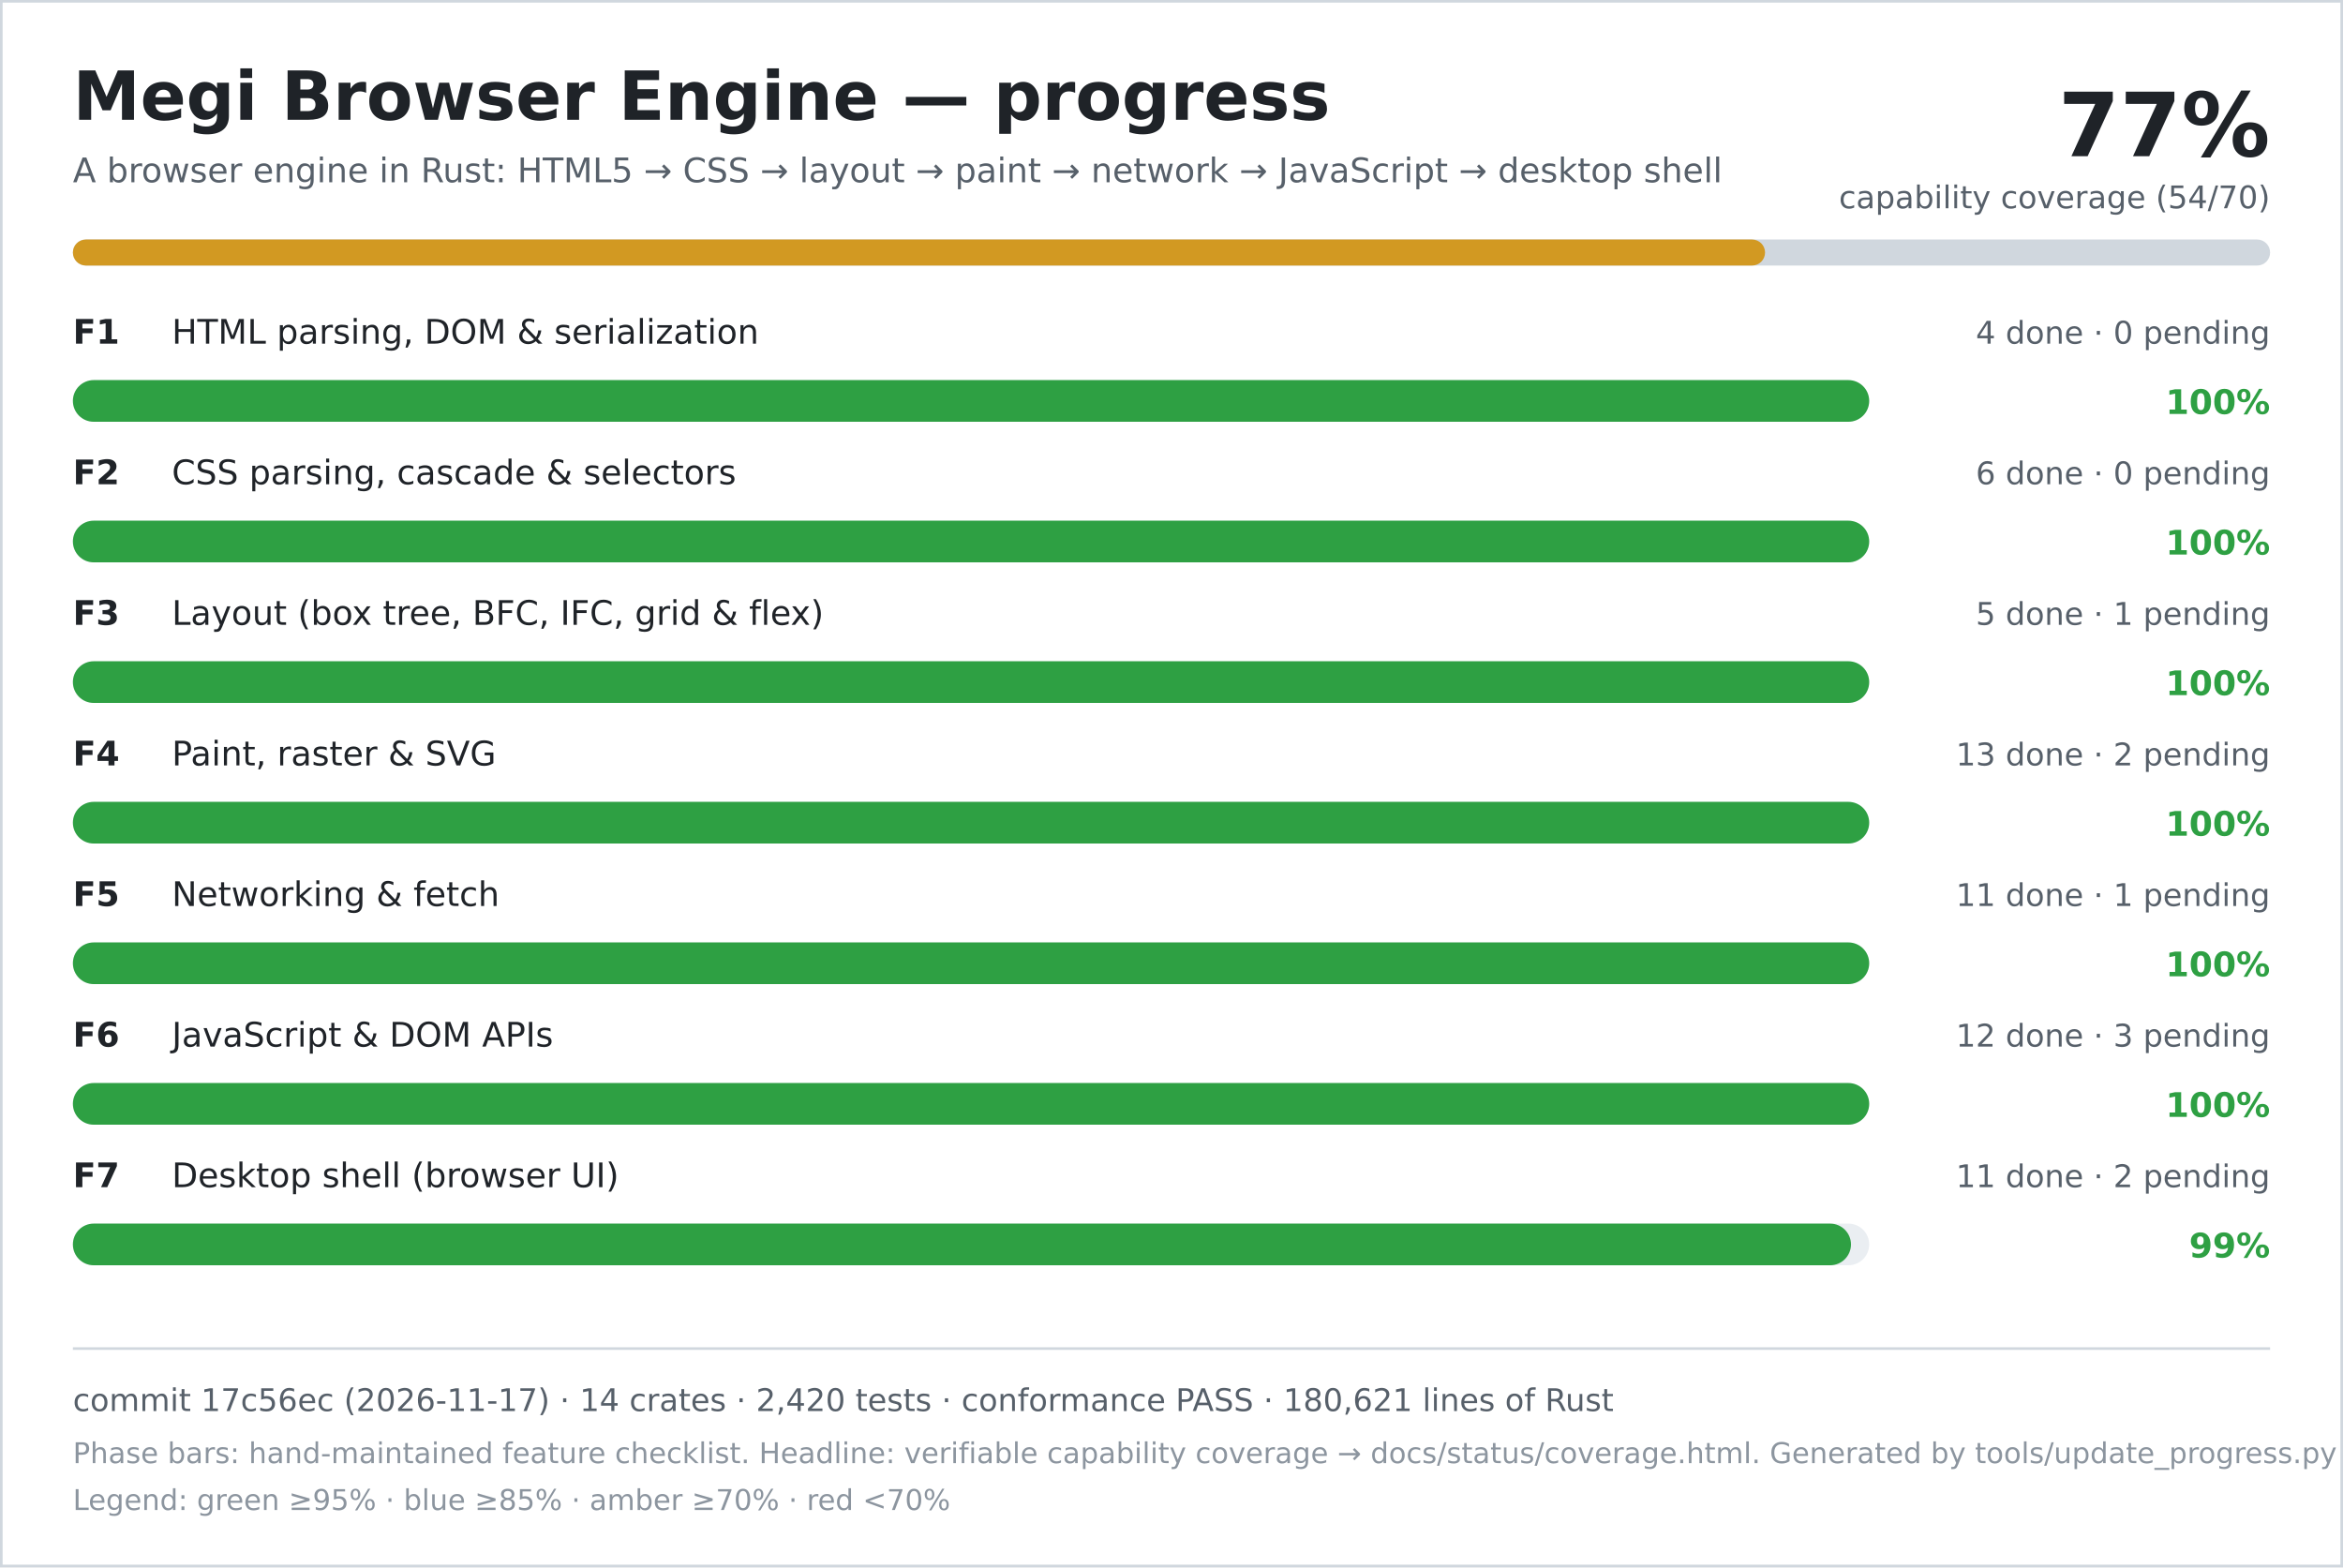
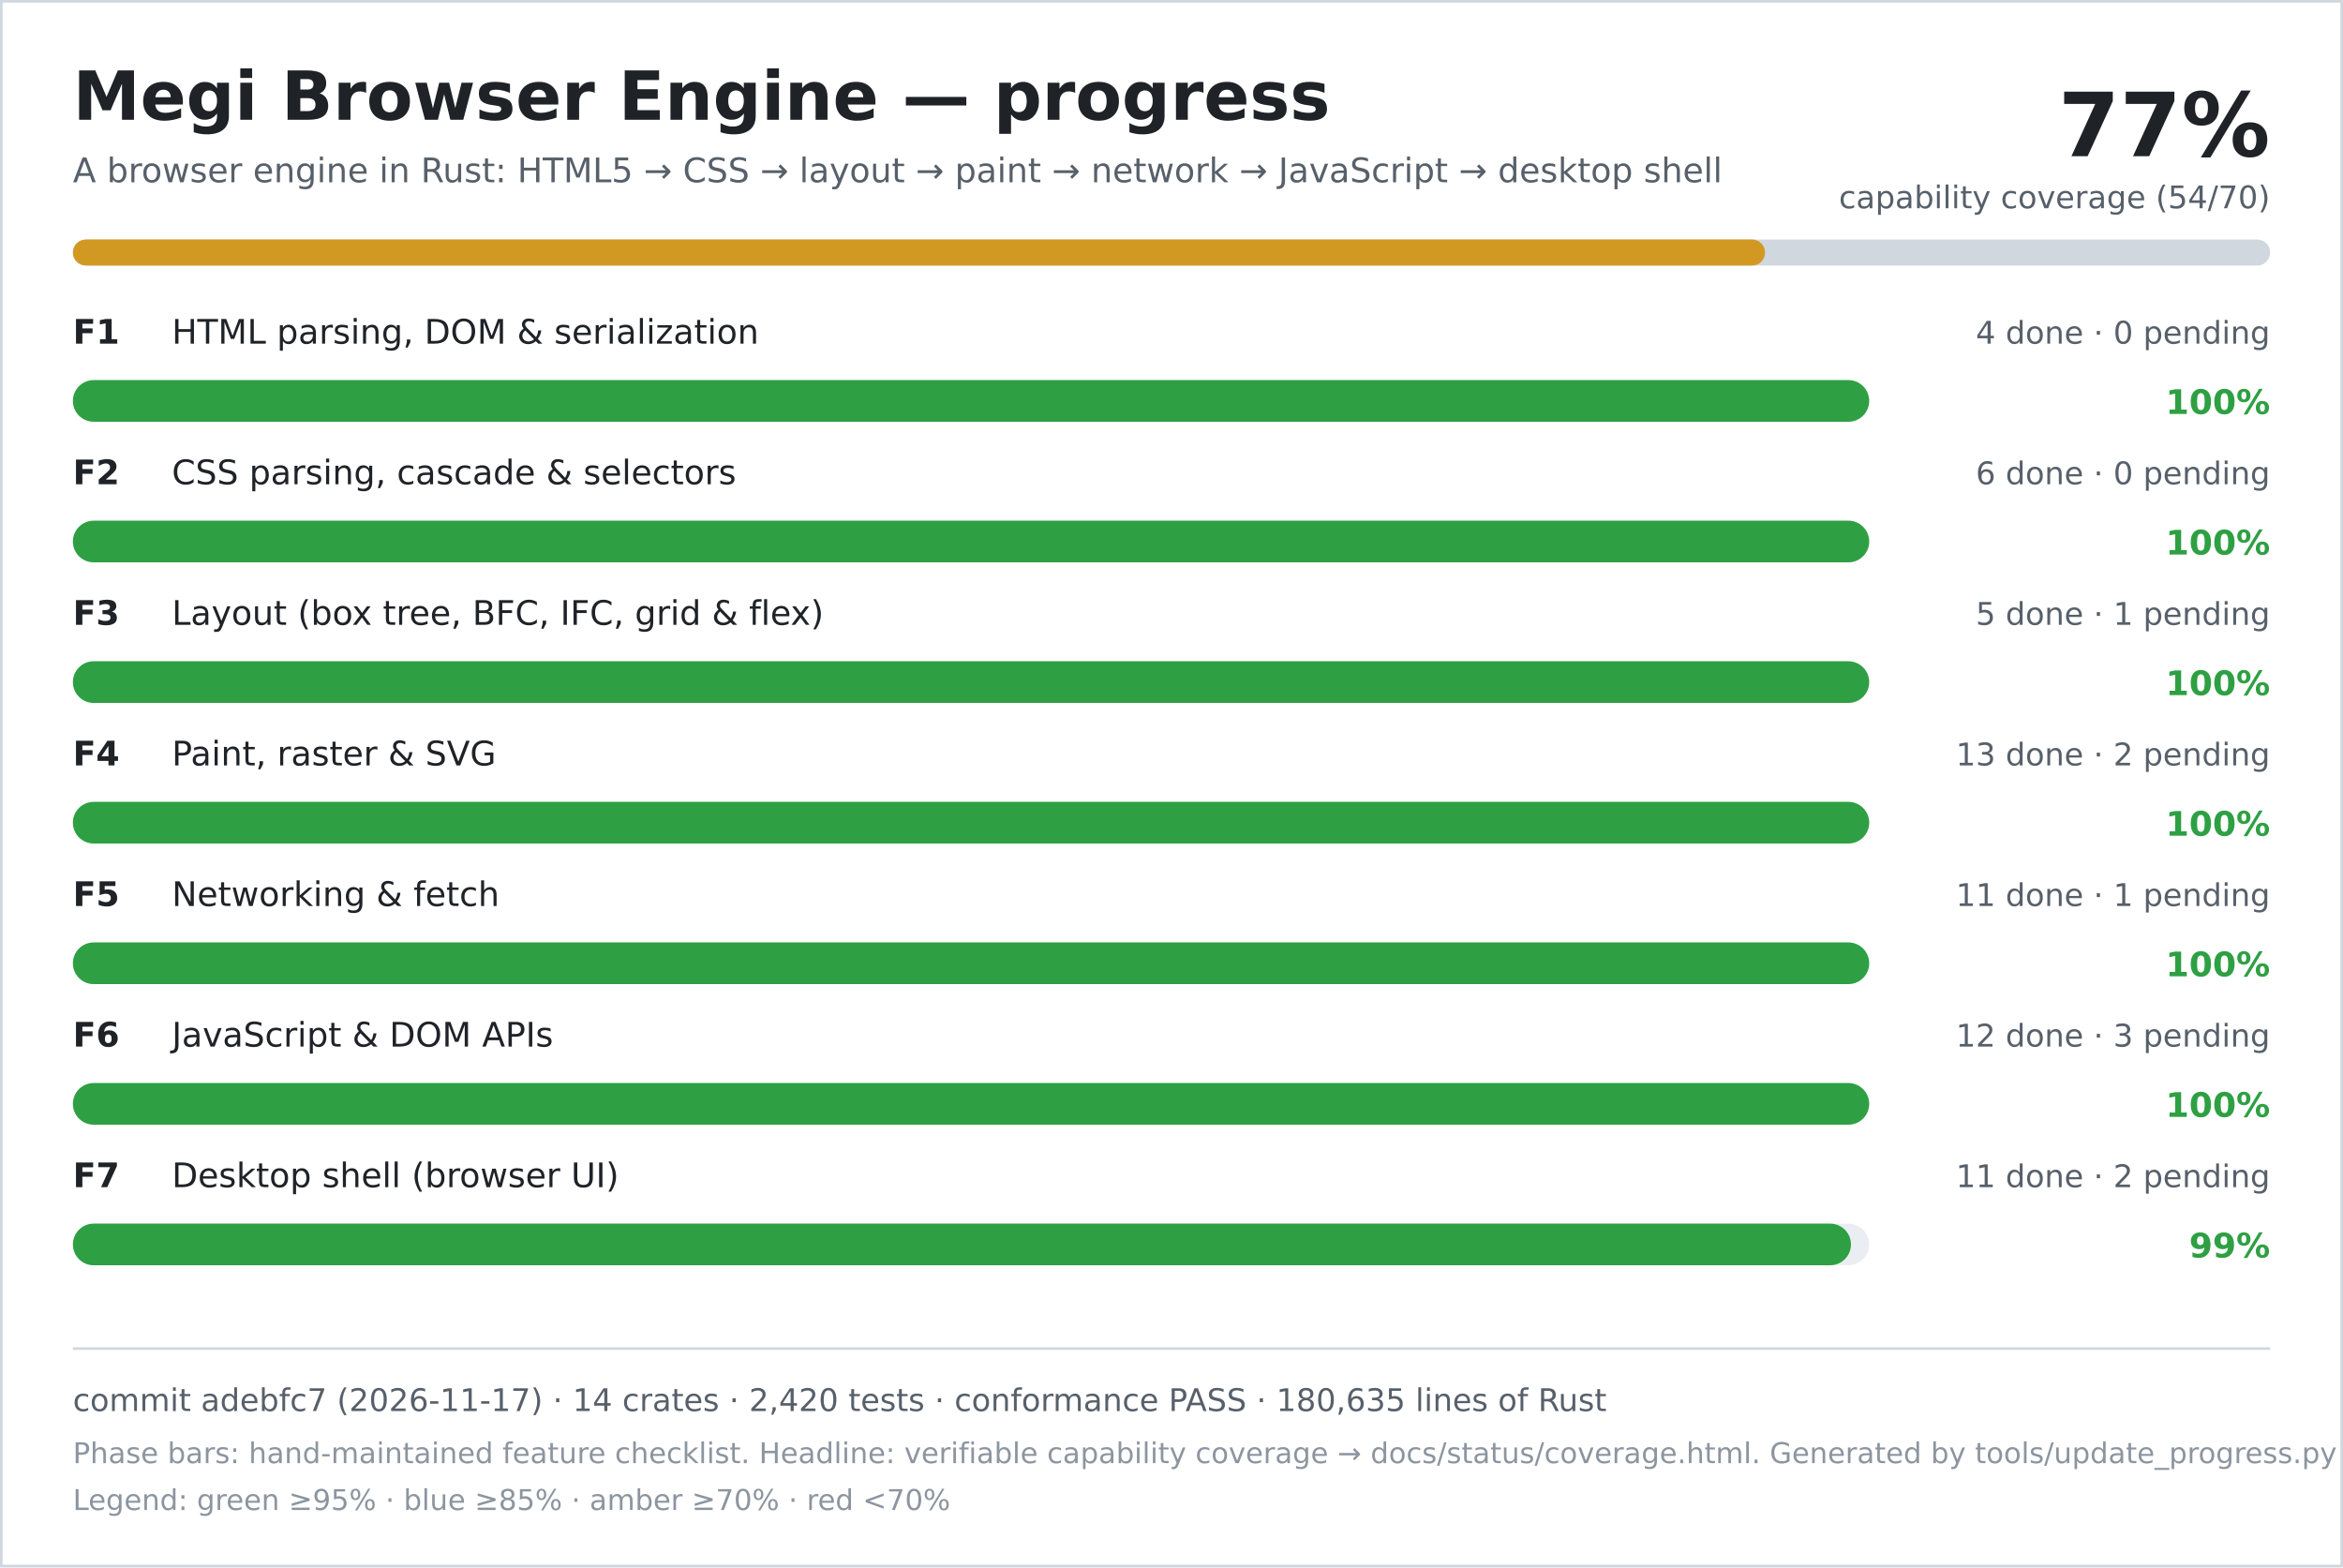
<svg xmlns="http://www.w3.org/2000/svg" width="900" height="602" viewBox="0 0 900 602" role="img" aria-labelledby="title desc">
  <rect width="900" height="602" fill="#ffffff" />
  <rect x="0.5" y="0.5" width="899" height="601" fill="none" stroke="#d0d7de" />
  <text x="28" y="46" font-family="DejaVu Sans, Verdana, sans-serif" font-size="26" font-weight="700" fill="#1f2328">Megi Browser Engine — progress</text>
  <text x="28" y="70" font-family="DejaVu Sans, Verdana, sans-serif" font-size="13" fill="#57606a">A browser engine in Rust: HTML5 → CSS → layout → paint → network → JavaScript → desktop shell</text>
  <text x="872" y="60" text-anchor="end" font-family="DejaVu Sans, Verdana, sans-serif" font-size="34" font-weight="700" fill="#1f2328">77%</text>
  <text x="872" y="80" text-anchor="end" font-family="DejaVu Sans, Verdana, sans-serif" font-size="12" fill="#57606a">capability coverage (54/70)</text>
  <rect x="28" y="92" width="844" height="10" rx="5" fill="#d0d7de" />
  <rect x="28" y="92" width="650" height="10" rx="5" fill="#d29922" />
  <text x="28" y="132" font-family="DejaVu Sans, Verdana, sans-serif" font-size="13" font-weight="700" fill="#1f2328">F1</text>
  <text x="66" y="132" font-family="DejaVu Sans, Verdana, sans-serif" font-size="13" fill="#1f2328">HTML parsing, DOM &amp; serialization</text>
  <text x="872" y="132" text-anchor="end" font-family="DejaVu Sans, Verdana, sans-serif" font-size="12" fill="#57606a">4 done · 0 pending</text>
  <rect x="28" y="146" width="690" height="16" rx="8" fill="#eaeef2" />
  <rect x="28" y="146" width="690" height="16" rx="8" fill="#2ea043" />
  <text x="872" y="159" text-anchor="end" font-family="DejaVu Sans, Verdana, sans-serif" font-size="13" font-weight="700" fill="#2ea043">100%</text>
  <text x="28" y="186" font-family="DejaVu Sans, Verdana, sans-serif" font-size="13" font-weight="700" fill="#1f2328">F2</text>
  <text x="66" y="186" font-family="DejaVu Sans, Verdana, sans-serif" font-size="13" fill="#1f2328">CSS parsing, cascade &amp; selectors</text>
  <text x="872" y="186" text-anchor="end" font-family="DejaVu Sans, Verdana, sans-serif" font-size="12" fill="#57606a">6 done · 0 pending</text>
  <rect x="28" y="200" width="690" height="16" rx="8" fill="#eaeef2" />
  <rect x="28" y="200" width="690" height="16" rx="8" fill="#2ea043" />
  <text x="872" y="213" text-anchor="end" font-family="DejaVu Sans, Verdana, sans-serif" font-size="13" font-weight="700" fill="#2ea043">100%</text>
  <text x="28" y="240" font-family="DejaVu Sans, Verdana, sans-serif" font-size="13" font-weight="700" fill="#1f2328">F3</text>
  <text x="66" y="240" font-family="DejaVu Sans, Verdana, sans-serif" font-size="13" fill="#1f2328">Layout (box tree, BFC, IFC, grid &amp; flex)</text>
  <text x="872" y="240" text-anchor="end" font-family="DejaVu Sans, Verdana, sans-serif" font-size="12" fill="#57606a">5 done · 1 pending</text>
  <rect x="28" y="254" width="690" height="16" rx="8" fill="#eaeef2" />
  <rect x="28" y="254" width="690" height="16" rx="8" fill="#2ea043" />
  <text x="872" y="267" text-anchor="end" font-family="DejaVu Sans, Verdana, sans-serif" font-size="13" font-weight="700" fill="#2ea043">100%</text>
  <text x="28" y="294" font-family="DejaVu Sans, Verdana, sans-serif" font-size="13" font-weight="700" fill="#1f2328">F4</text>
  <text x="66" y="294" font-family="DejaVu Sans, Verdana, sans-serif" font-size="13" fill="#1f2328">Paint, raster &amp; SVG</text>
  <text x="872" y="294" text-anchor="end" font-family="DejaVu Sans, Verdana, sans-serif" font-size="12" fill="#57606a">13 done · 2 pending</text>
  <rect x="28" y="308" width="690" height="16" rx="8" fill="#eaeef2" />
  <rect x="28" y="308" width="690" height="16" rx="8" fill="#2ea043" />
  <text x="872" y="321" text-anchor="end" font-family="DejaVu Sans, Verdana, sans-serif" font-size="13" font-weight="700" fill="#2ea043">100%</text>
  <text x="28" y="348" font-family="DejaVu Sans, Verdana, sans-serif" font-size="13" font-weight="700" fill="#1f2328">F5</text>
  <text x="66" y="348" font-family="DejaVu Sans, Verdana, sans-serif" font-size="13" fill="#1f2328">Networking &amp; fetch</text>
  <text x="872" y="348" text-anchor="end" font-family="DejaVu Sans, Verdana, sans-serif" font-size="12" fill="#57606a">11 done · 1 pending</text>
  <rect x="28" y="362" width="690" height="16" rx="8" fill="#eaeef2" />
  <rect x="28" y="362" width="690" height="16" rx="8" fill="#2ea043" />
  <text x="872" y="375" text-anchor="end" font-family="DejaVu Sans, Verdana, sans-serif" font-size="13" font-weight="700" fill="#2ea043">100%</text>
  <text x="28" y="402" font-family="DejaVu Sans, Verdana, sans-serif" font-size="13" font-weight="700" fill="#1f2328">F6</text>
  <text x="66" y="402" font-family="DejaVu Sans, Verdana, sans-serif" font-size="13" fill="#1f2328">JavaScript &amp; DOM APIs</text>
  <text x="872" y="402" text-anchor="end" font-family="DejaVu Sans, Verdana, sans-serif" font-size="12" fill="#57606a">12 done · 3 pending</text>
  <rect x="28" y="416" width="690" height="16" rx="8" fill="#eaeef2" />
  <rect x="28" y="416" width="690" height="16" rx="8" fill="#2ea043" />
  <text x="872" y="429" text-anchor="end" font-family="DejaVu Sans, Verdana, sans-serif" font-size="13" font-weight="700" fill="#2ea043">100%</text>
  <text x="28" y="456" font-family="DejaVu Sans, Verdana, sans-serif" font-size="13" font-weight="700" fill="#1f2328">F7</text>
  <text x="66" y="456" font-family="DejaVu Sans, Verdana, sans-serif" font-size="13" fill="#1f2328">Desktop shell (browser UI)</text>
  <text x="872" y="456" text-anchor="end" font-family="DejaVu Sans, Verdana, sans-serif" font-size="12" fill="#57606a">11 done · 2 pending</text>
  <rect x="28" y="470" width="690" height="16" rx="8" fill="#eaeef2" />
  <rect x="28" y="470" width="683" height="16" rx="8" fill="#2ea043" />
  <text x="872" y="483" text-anchor="end" font-family="DejaVu Sans, Verdana, sans-serif" font-size="13" font-weight="700" fill="#2ea043">99%</text>
  <line x1="28" y1="518" x2="872" y2="518" stroke="#d0d7de" />
-   <text x="28" y="542" font-family="DejaVu Sans, Verdana, sans-serif" font-size="12" fill="#57606a">commit 17c56ec (2026-11-17) · 14 crates · 2,420 tests · conformance PASS · 180,621 lines of Rust</text>
+   <text x="28" y="542" font-family="DejaVu Sans, Verdana, sans-serif" font-size="12" fill="#57606a">commit adebfc7 (2026-11-17) · 14 crates · 2,420 tests · conformance PASS · 180,635 lines of Rust</text>
  <text x="28" y="562" font-family="DejaVu Sans, Verdana, sans-serif" font-size="11" fill="#8c959f">Phase bars: hand-maintained feature checklist. Headline: verifiable capability coverage → docs/status/coverage.html. Generated by tools/update_progress.py — do not edit.</text>
  <text x="28" y="580" font-family="DejaVu Sans, Verdana, sans-serif" font-size="11" fill="#8c959f">Legend: green ≥95% · blue ≥85% · amber ≥70% · red &lt;70%</text>
</svg>
